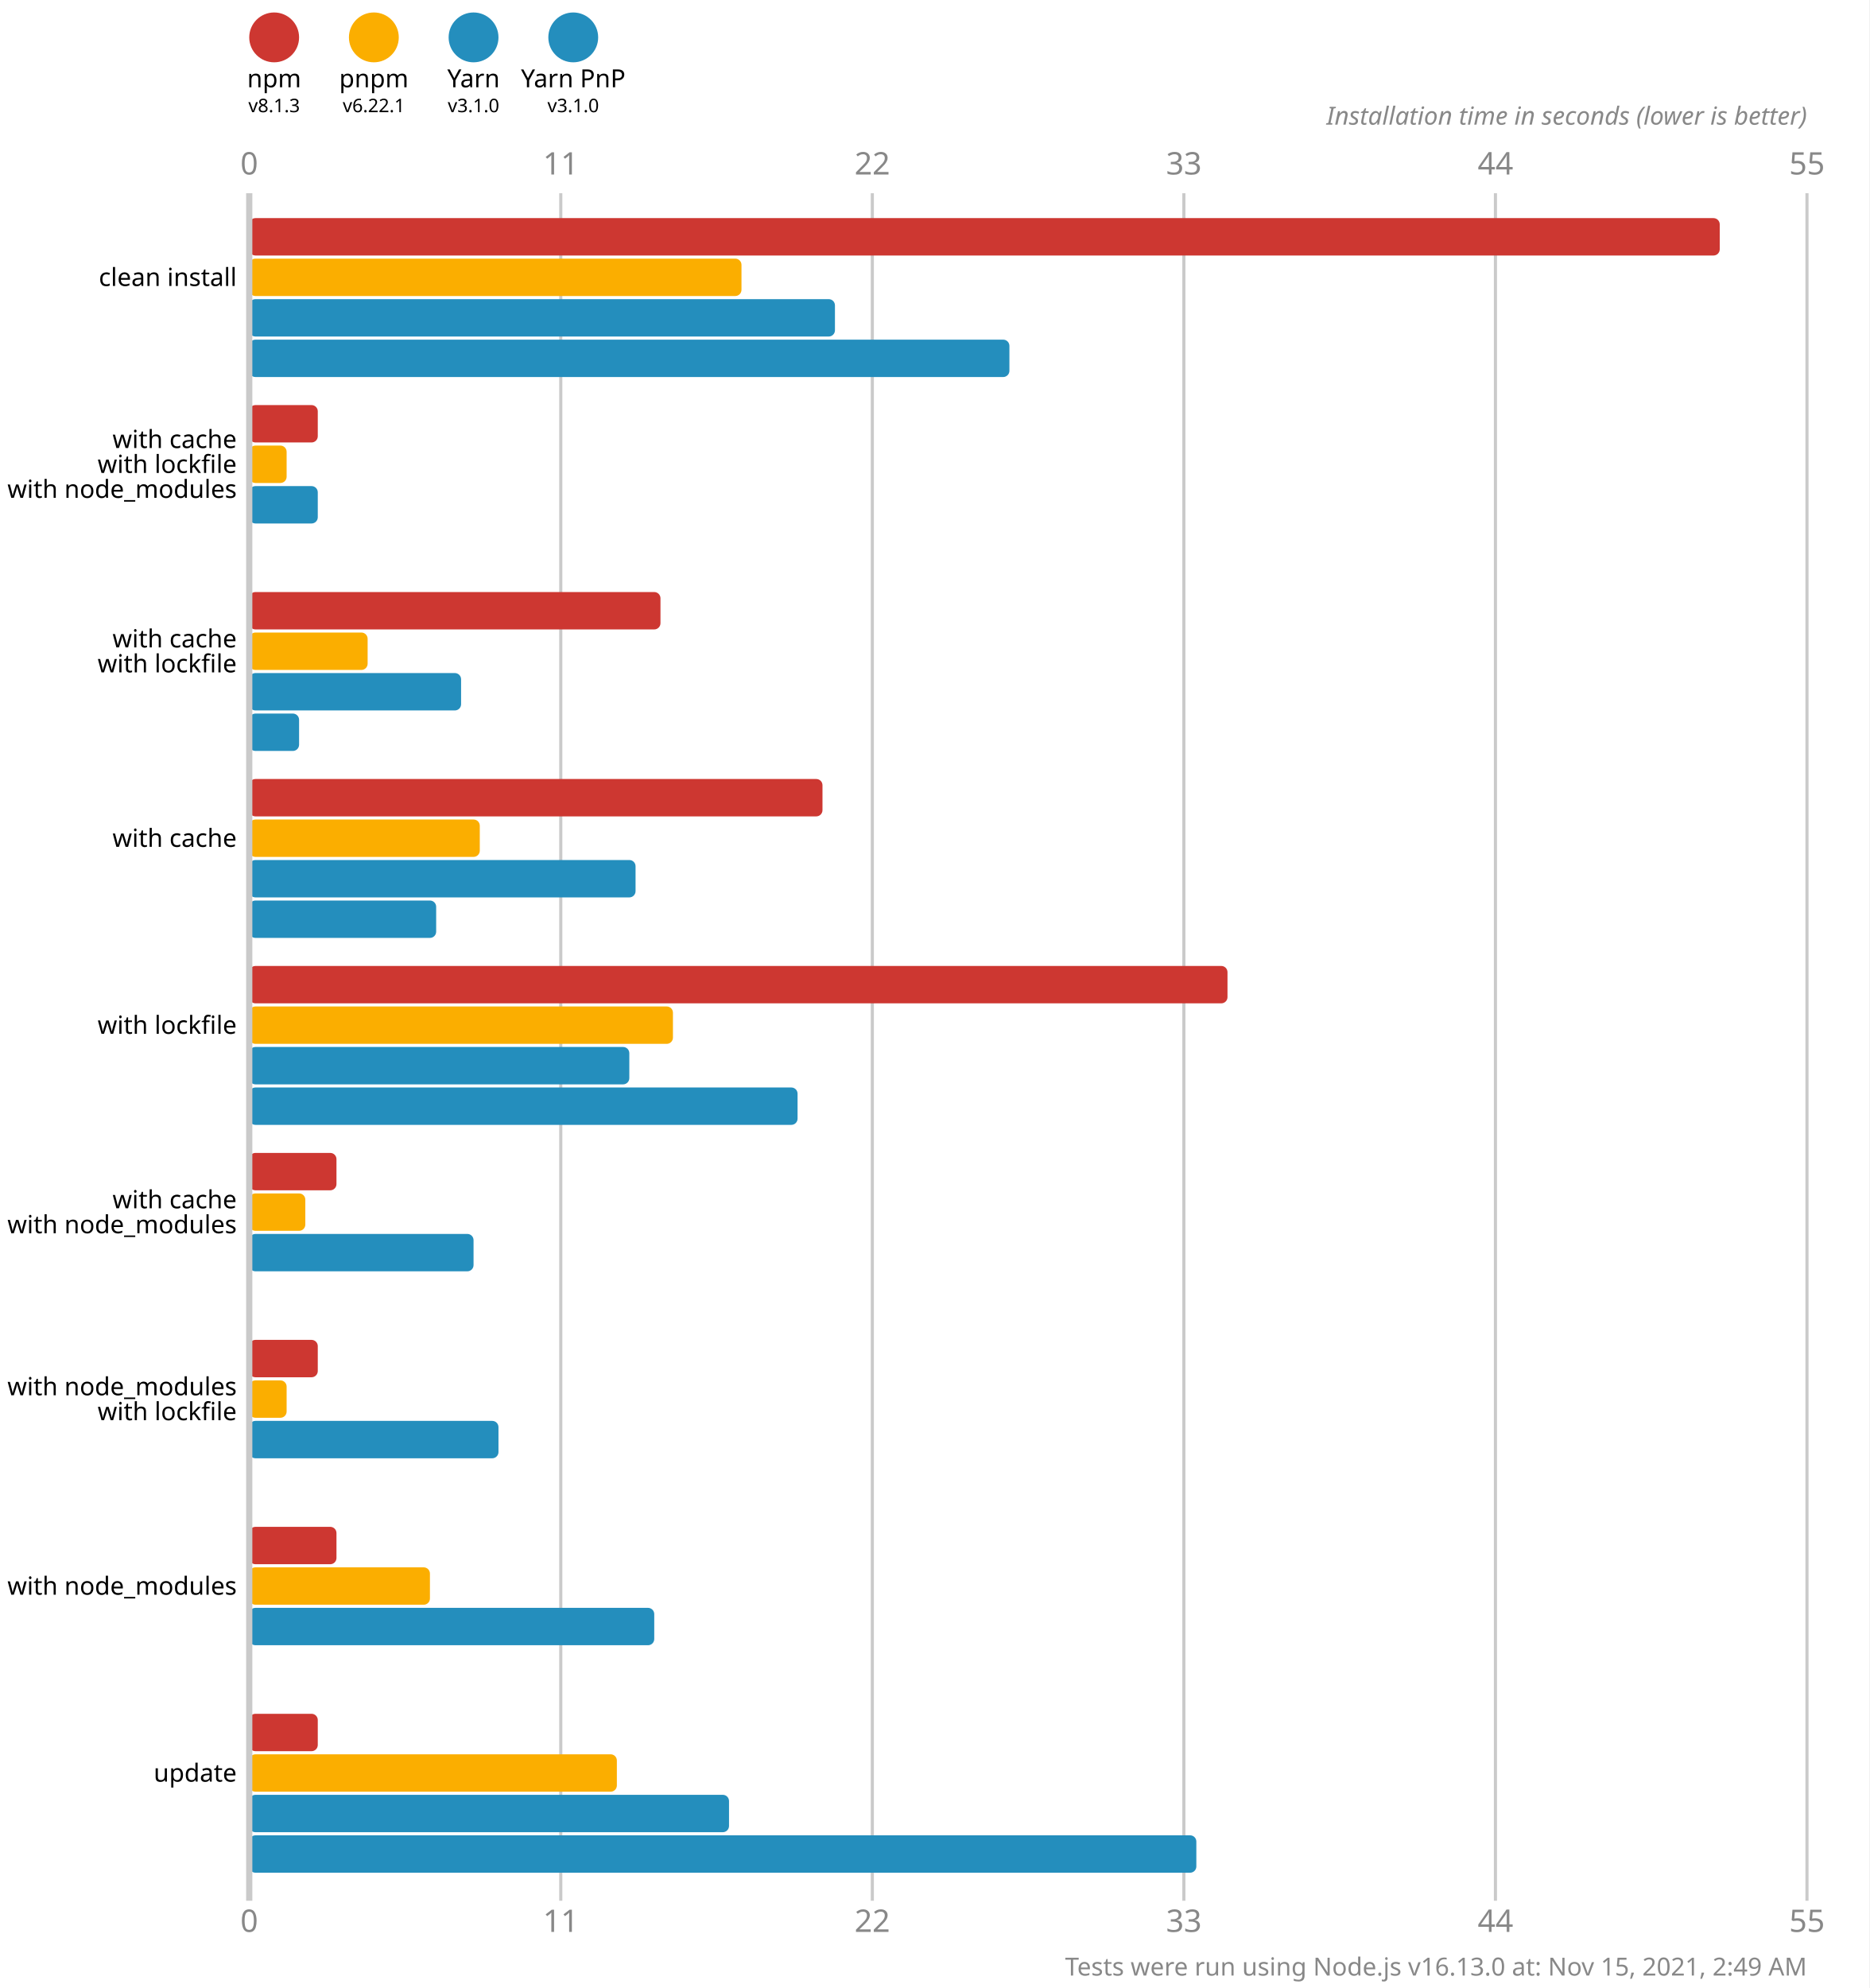
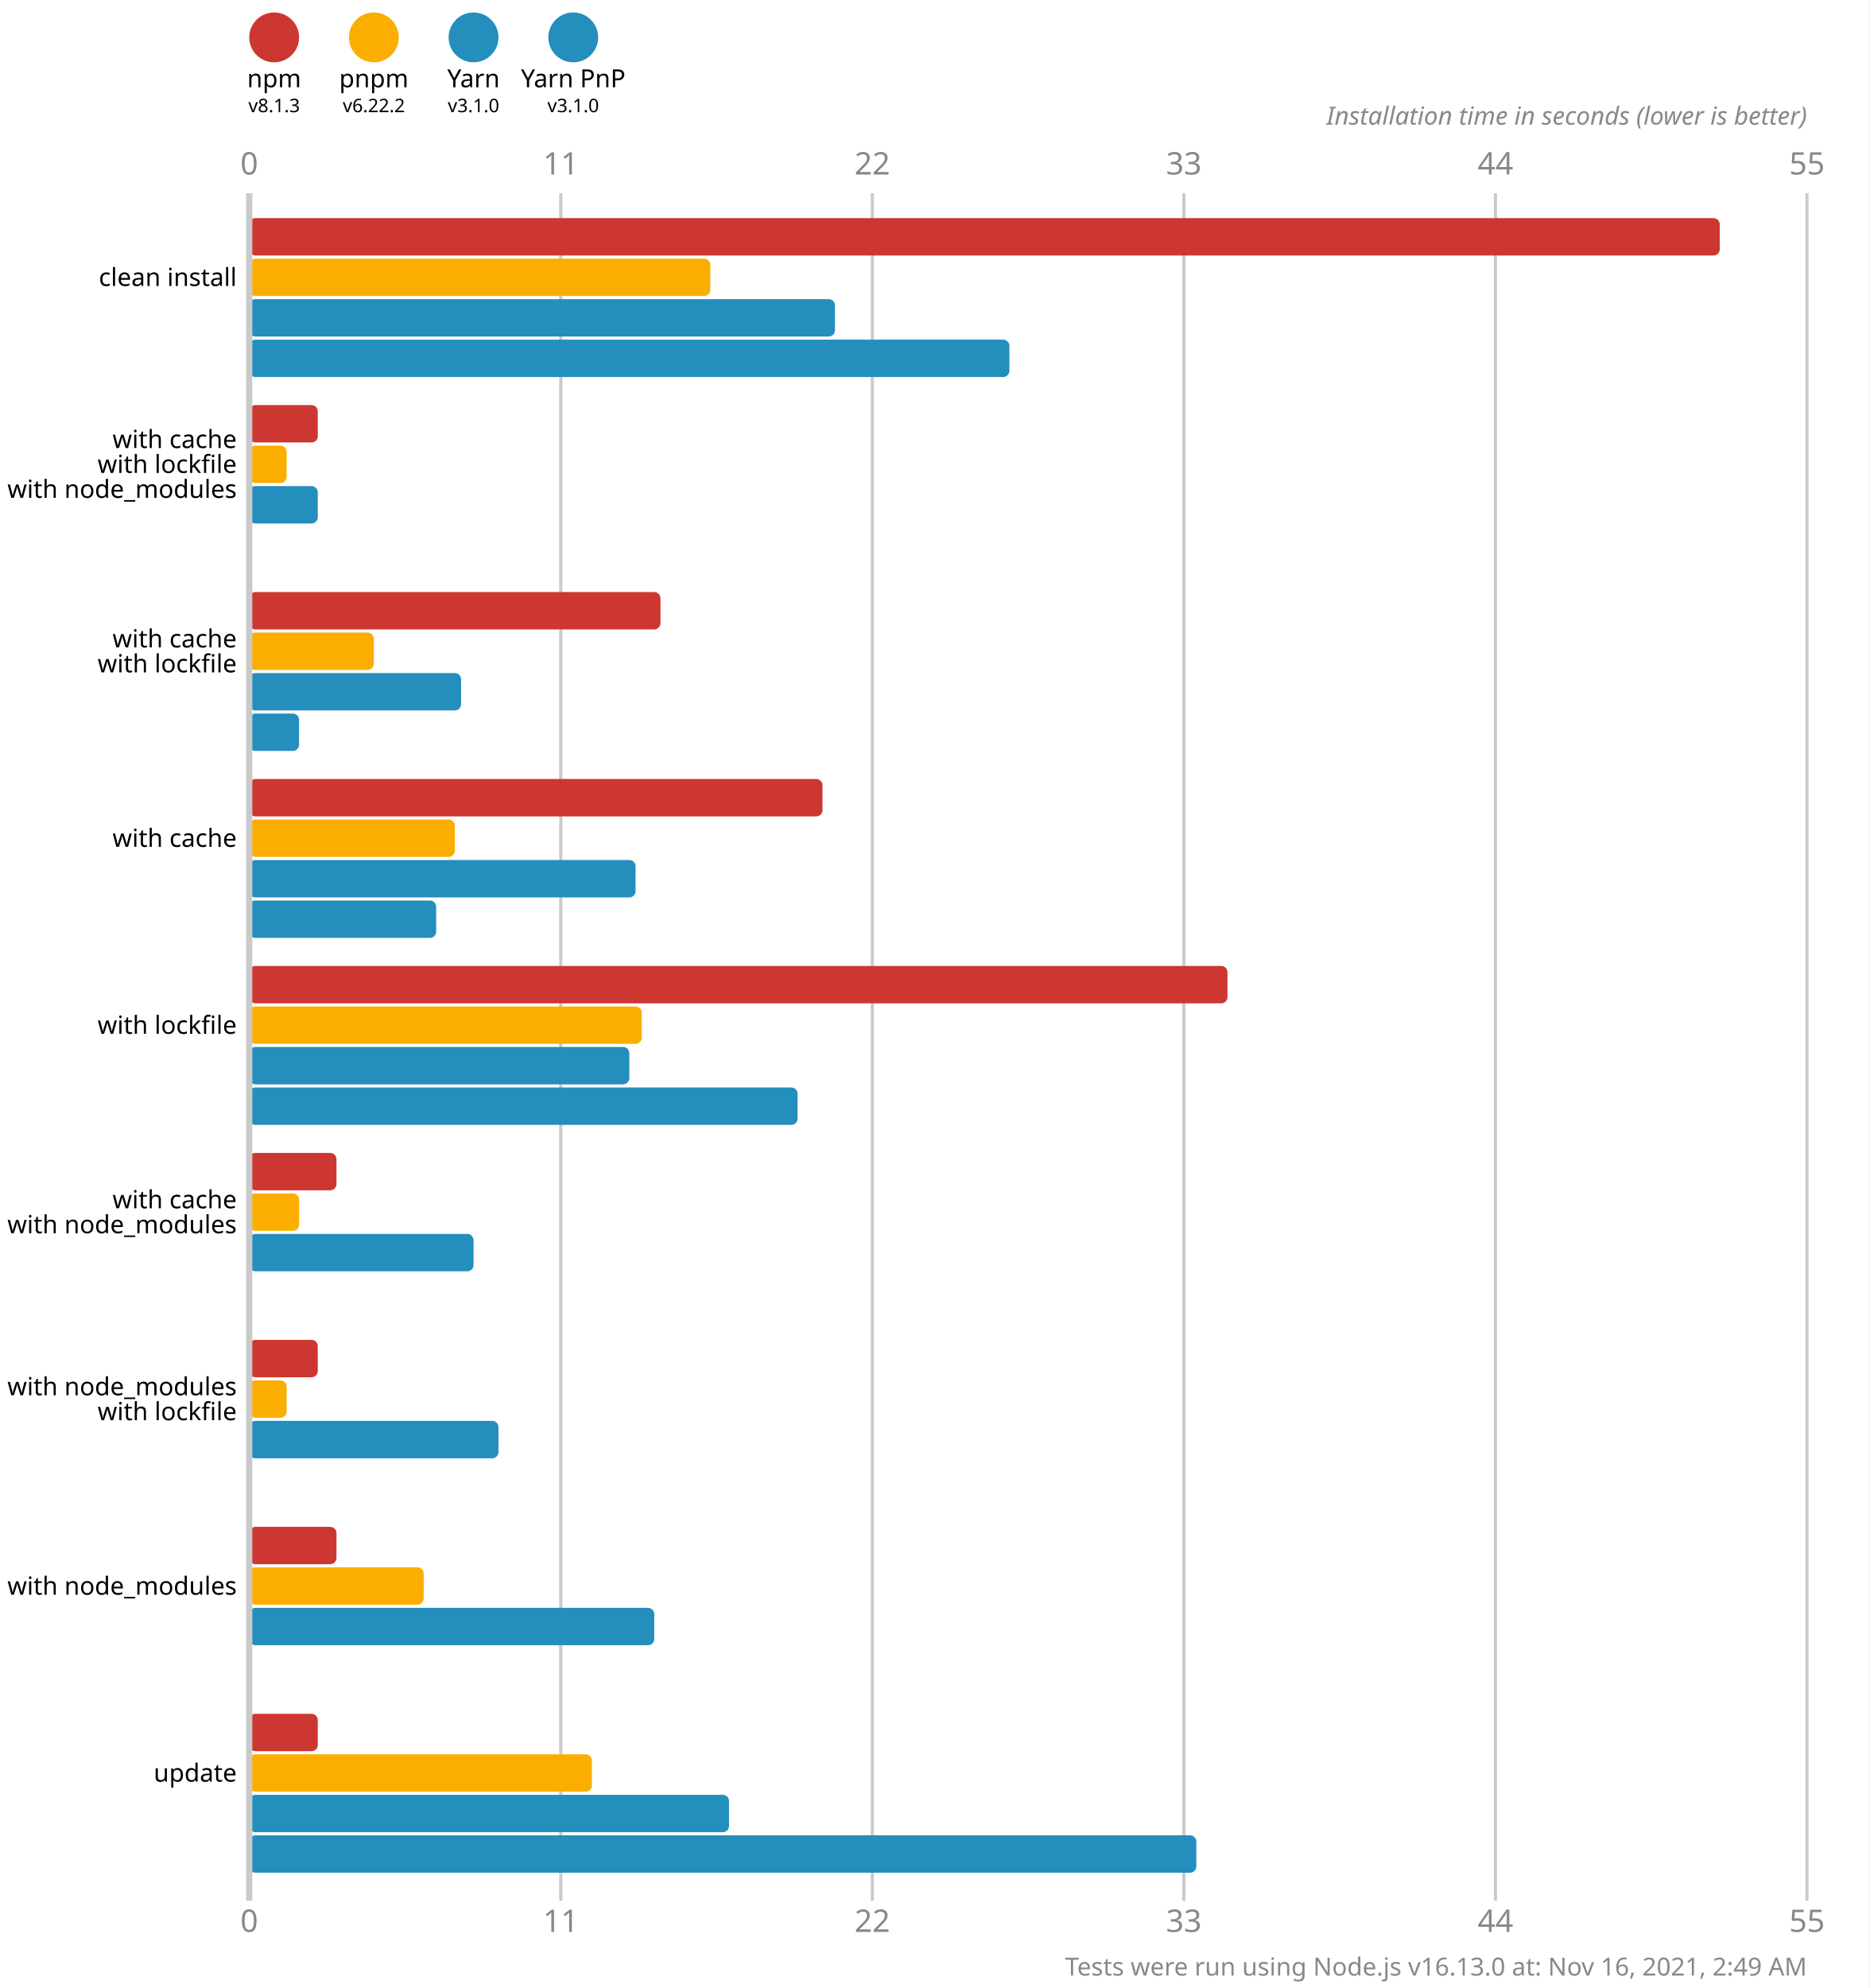
<svg xmlns="http://www.w3.org/2000/svg" version="1.1" viewBox="0 0 300 319">
  <style>
    .font { font-family: sans-serif; }
    .s3 { font-size: 3px; }
    .s4 { font-size: 4px; }
    .s5 { font-size: 5px; }
    .line { stroke: #cacaca; }
    .width { stroke-width: 0.5; }
    .text { fill: #888; }
  </style>
  <rect x="0" y="0" width="300" height="319" fill="#fff" />
  <circle cx="44" cy="6" r="4" fill="#cd3731" />
  <text x="44" y="14" class="font s4" text-anchor="middle">npm</text>
  <text x="44" y="18" class="font s3" text-anchor="middle">v8.1.3</text>
  <circle cx="60" cy="6" r="4" fill="#fbae00" />
  <text x="60" y="14" class="font s4" text-anchor="middle">pnpm</text>
-   <text x="60" y="18" class="font s3" text-anchor="middle">v6.22.1</text>
+   <text x="60" y="18" class="font s3" text-anchor="middle">v6.22.2</text>
  <circle cx="76" cy="6" r="4" fill="#248ebd" />
  <text x="76" y="14" class="font s4" text-anchor="middle">Yarn</text>
  <text x="76" y="18" class="font s3" text-anchor="middle">v3.1.0</text>
  <circle cx="92" cy="6" r="4" fill="#248ebd" />
  <text x="92" y="14" class="font s4" text-anchor="middle">Yarn PnP</text>
  <text x="92" y="18" class="font s3" text-anchor="middle">v3.1.0</text>
  <text x="40" y="28" class="font s5 text" text-anchor="middle">0</text>
  <text x="40" y="310" class="font s5 text" text-anchor="middle">0</text>
  <line x1="90" y1="31" x2="90" y2="305" class="line width" />
  <text x="90" y="28" class="font s5 text" text-anchor="middle">11</text>
  <text x="90" y="310" class="font s5 text" text-anchor="middle">11</text>
  <line x1="140" y1="31" x2="140" y2="305" class="line width" />
  <text x="140" y="28" class="font s5 text" text-anchor="middle">22</text>
  <text x="140" y="310" class="font s5 text" text-anchor="middle">22</text>
  <line x1="190" y1="31" x2="190" y2="305" class="line width" />
  <text x="190" y="28" class="font s5 text" text-anchor="middle">33</text>
  <text x="190" y="310" class="font s5 text" text-anchor="middle">33</text>
  <line x1="240" y1="31" x2="240" y2="305" class="line width" />
  <text x="240" y="28" class="font s5 text" text-anchor="middle">44</text>
  <text x="240" y="310" class="font s5 text" text-anchor="middle">44</text>
  <line x1="290" y1="31" x2="290" y2="305" class="line width" />
  <text x="290" y="28" class="font s5 text" text-anchor="middle">55</text>
  <text x="290" y="310" class="font s5 text" text-anchor="middle">55</text>
  <text x="290" y="20" class="font s4 text" font-style="italic" text-anchor="end">Installation time in seconds (lower is better)</text>
  <rect x="40" y="35" width="236" height="6" fill="#cd3731" rx="1" ry="1" />
-   <rect x="40" y="41.5" width="79" height="6" fill="#fbae00" rx="1" ry="1" />
+   <rect x="40" y="41.5" width="74" height="6" fill="#fbae00" rx="1" ry="1" />
  <rect x="40" y="48" width="94" height="6" fill="#248ebd" rx="1" ry="1" />
  <rect x="40" y="54.5" width="122" height="6" fill="#248ebd" rx="1" ry="1" />
  <rect x="40" y="65" width="11" height="6" fill="#cd3731" rx="1" ry="1" />
  <rect x="40" y="71.5" width="6" height="6" fill="#fbae00" rx="1" ry="1" />
  <rect x="40" y="78" width="11" height="6" fill="#248ebd" rx="1" ry="1" />
  <rect x="40" y="84.5" width="0" height="6" fill="#248ebd" rx="1" ry="1" />
  <rect x="40" y="95" width="66" height="6" fill="#cd3731" rx="1" ry="1" />
-   <rect x="40" y="101.5" width="19" height="6" fill="#fbae00" rx="1" ry="1" />
+   <rect x="40" y="101.5" width="20" height="6" fill="#fbae00" rx="1" ry="1" />
  <rect x="40" y="108" width="34" height="6" fill="#248ebd" rx="1" ry="1" />
  <rect x="40" y="114.5" width="8" height="6" fill="#248ebd" rx="1" ry="1" />
  <rect x="40" y="125" width="92" height="6" fill="#cd3731" rx="1" ry="1" />
-   <rect x="40" y="131.5" width="37" height="6" fill="#fbae00" rx="1" ry="1" />
+   <rect x="40" y="131.5" width="33" height="6" fill="#fbae00" rx="1" ry="1" />
  <rect x="40" y="138" width="62" height="6" fill="#248ebd" rx="1" ry="1" />
  <rect x="40" y="144.5" width="30" height="6" fill="#248ebd" rx="1" ry="1" />
  <rect x="40" y="155" width="157" height="6" fill="#cd3731" rx="1" ry="1" />
-   <rect x="40" y="161.5" width="68" height="6" fill="#fbae00" rx="1" ry="1" />
+   <rect x="40" y="161.5" width="63" height="6" fill="#fbae00" rx="1" ry="1" />
  <rect x="40" y="168" width="61" height="6" fill="#248ebd" rx="1" ry="1" />
  <rect x="40" y="174.5" width="88" height="6" fill="#248ebd" rx="1" ry="1" />
  <rect x="40" y="185" width="14" height="6" fill="#cd3731" rx="1" ry="1" />
-   <rect x="40" y="191.5" width="9" height="6" fill="#fbae00" rx="1" ry="1" />
+   <rect x="40" y="191.5" width="8" height="6" fill="#fbae00" rx="1" ry="1" />
  <rect x="40" y="198" width="36" height="6" fill="#248ebd" rx="1" ry="1" />
  <rect x="40" y="204.5" width="0" height="6" fill="#248ebd" rx="1" ry="1" />
  <rect x="40" y="215" width="11" height="6" fill="#cd3731" rx="1" ry="1" />
  <rect x="40" y="221.5" width="6" height="6" fill="#fbae00" rx="1" ry="1" />
  <rect x="40" y="228" width="40" height="6" fill="#248ebd" rx="1" ry="1" />
  <rect x="40" y="234.5" width="0" height="6" fill="#248ebd" rx="1" ry="1" />
  <rect x="40" y="245" width="14" height="6" fill="#cd3731" rx="1" ry="1" />
-   <rect x="40" y="251.5" width="29" height="6" fill="#fbae00" rx="1" ry="1" />
+   <rect x="40" y="251.5" width="28" height="6" fill="#fbae00" rx="1" ry="1" />
  <rect x="40" y="258" width="65" height="6" fill="#248ebd" rx="1" ry="1" />
  <rect x="40" y="264.5" width="0" height="6" fill="#248ebd" rx="1" ry="1" />
  <rect x="40" y="275" width="11" height="6" fill="#cd3731" rx="1" ry="1" />
-   <rect x="40" y="281.5" width="59" height="6" fill="#fbae00" rx="1" ry="1" />
+   <rect x="40" y="281.5" width="55" height="6" fill="#fbae00" rx="1" ry="1" />
  <rect x="40" y="288" width="77" height="6" fill="#248ebd" rx="1" ry="1" />
  <rect x="40" y="294.5" width="152" height="6" fill="#248ebd" rx="1" ry="1" />
  <line x1="40" y1="31" x2="40" y2="305" class="line" />
  <text x="38" y="44.5" class="font s4" dominant-baseline="middle" text-anchor="end">clean install</text>
  <text x="38" y="70.5" class="font s4" dominant-baseline="middle" text-anchor="end">with cache</text>
  <text x="38" y="74.5" class="font s4" dominant-baseline="middle" text-anchor="end">with lockfile</text>
  <text x="38" y="78.5" class="font s4" dominant-baseline="middle" text-anchor="end">with node_modules</text>
  <text x="38" y="102.5" class="font s4" dominant-baseline="middle" text-anchor="end">with cache</text>
  <text x="38" y="106.5" class="font s4" dominant-baseline="middle" text-anchor="end">with lockfile</text>
  <text x="38" y="134.5" class="font s4" dominant-baseline="middle" text-anchor="end">with cache</text>
  <text x="38" y="164.5" class="font s4" dominant-baseline="middle" text-anchor="end">with lockfile</text>
  <text x="38" y="192.5" class="font s4" dominant-baseline="middle" text-anchor="end">with cache</text>
  <text x="38" y="196.5" class="font s4" dominant-baseline="middle" text-anchor="end">with node_modules</text>
  <text x="38" y="222.5" class="font s4" dominant-baseline="middle" text-anchor="end">with node_modules</text>
  <text x="38" y="226.5" class="font s4" dominant-baseline="middle" text-anchor="end">with lockfile</text>
  <text x="38" y="254.5" class="font s4" dominant-baseline="middle" text-anchor="end">with node_modules</text>
  <text x="38" y="284.5" class="font s4" dominant-baseline="middle" text-anchor="end">update</text>
-   <text x="290" y="317" class="font s4 text" text-anchor="end">Tests were run using Node.js v16.13.0 at: Nov 15, 2021, 2:49 AM</text>
+   <text x="290" y="317" class="font s4 text" text-anchor="end">Tests were run using Node.js v16.13.0 at: Nov 16, 2021, 2:49 AM</text>
</svg>
